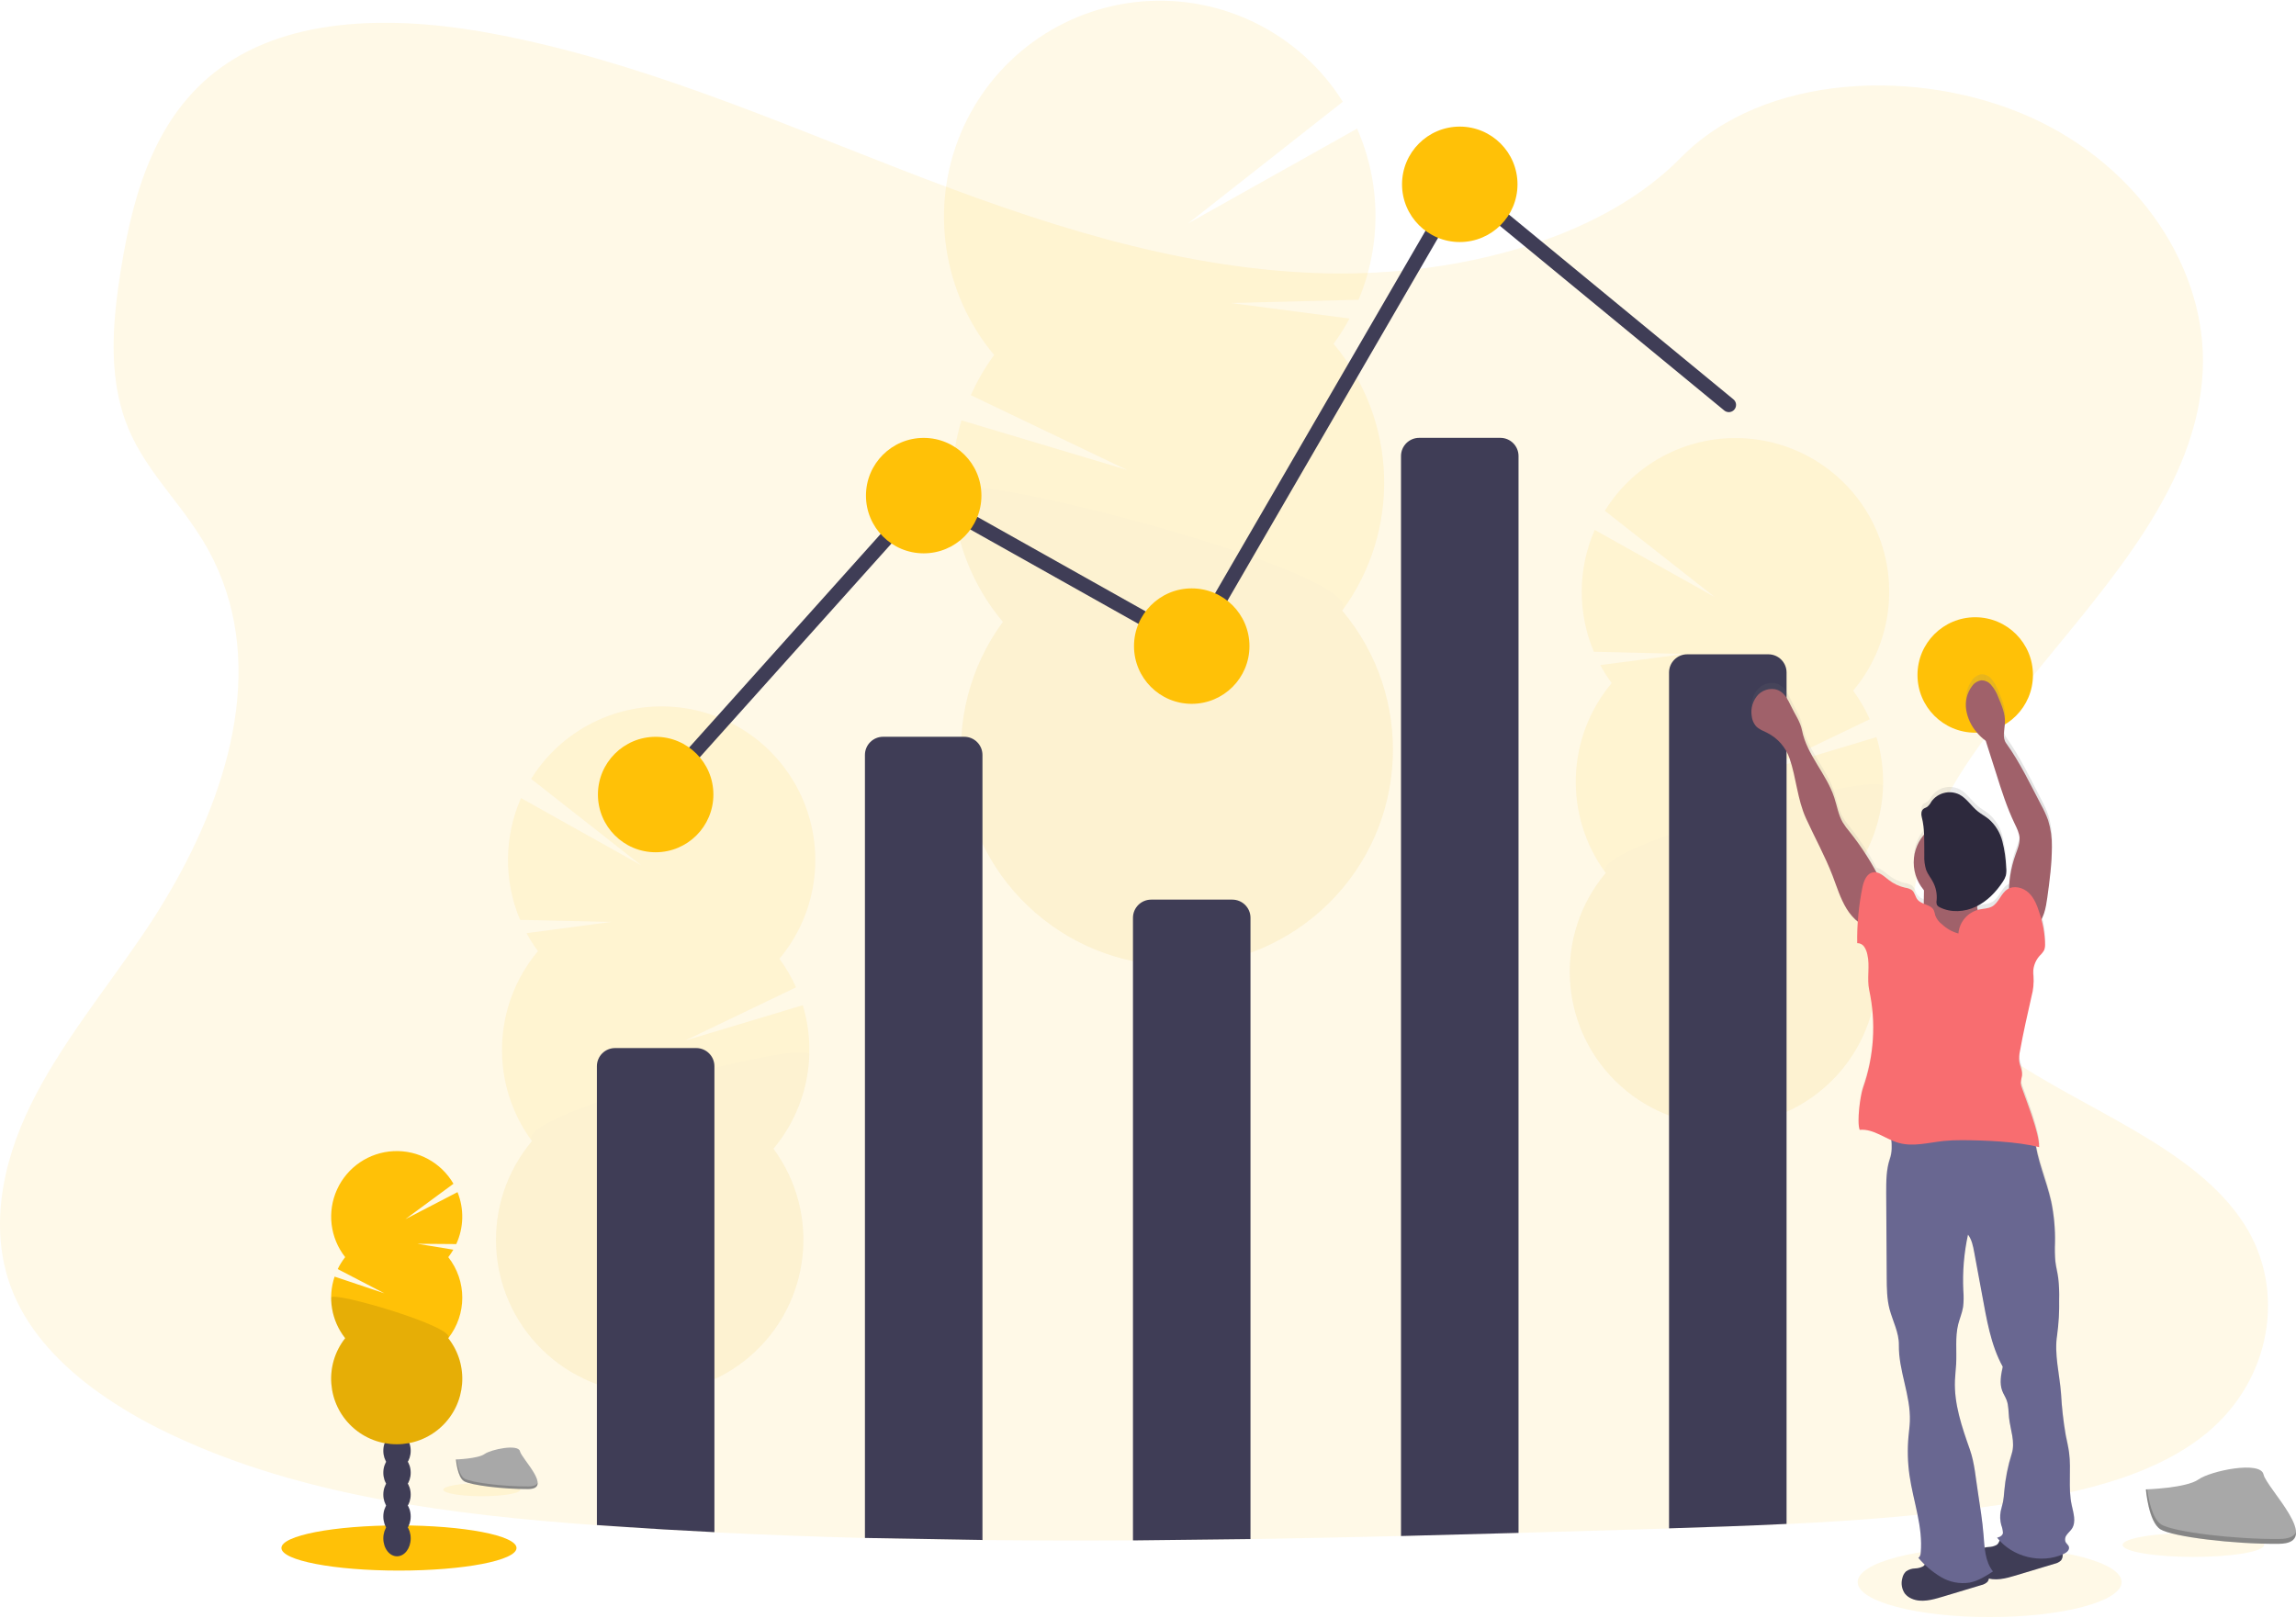
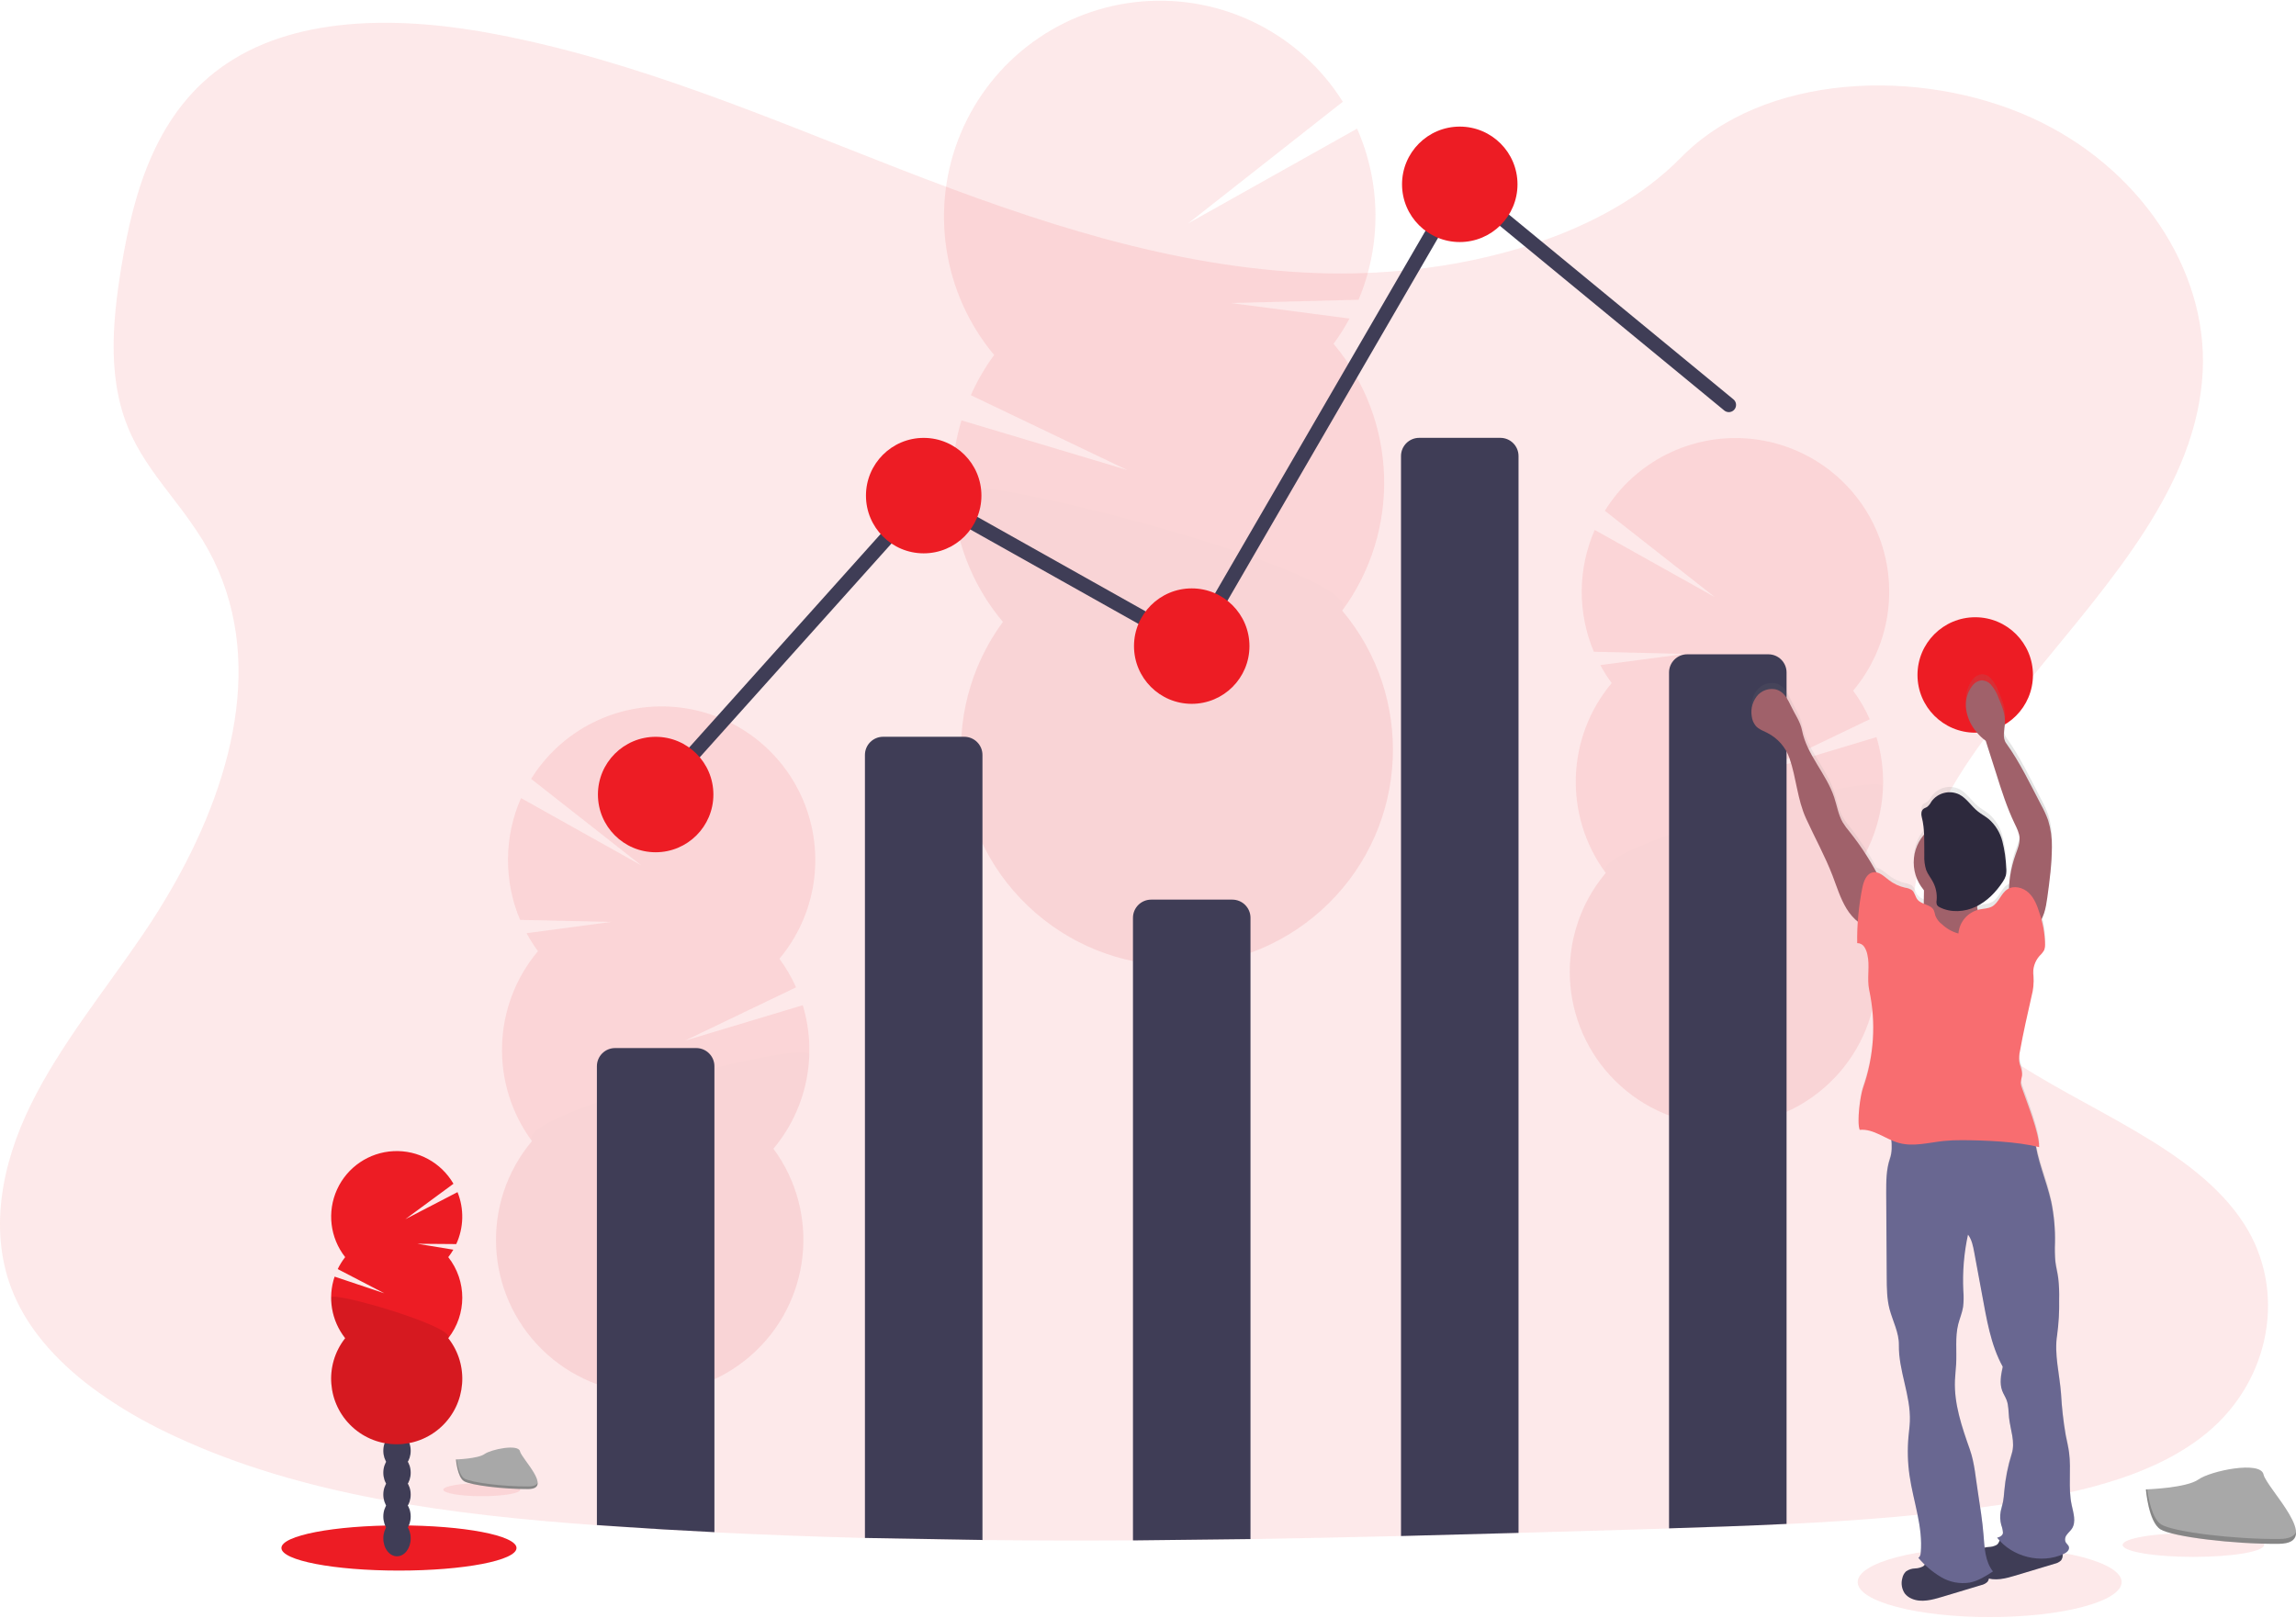
<svg xmlns="http://www.w3.org/2000/svg" id="b43bf247-fd00-4c66-86de-2f4e4870ba29" data-name="Layer 1" width="1113.58" height="784.41" viewBox="0 0 1113.58 784.41">
  <defs>
    <linearGradient id="e697e668-bf6d-4d5c-9412-9fae30629717" x1="990.77" y1="609.55" x2="1147.32" y2="609.55" gradientTransform="matrix(-1, 0, 0, 1, 2040, 0)" gradientUnits="userSpaceOnUse">
      <stop offset="0" stop-color="gray" stop-opacity="0.25" />
      <stop offset="0.54" stop-color="gray" stop-opacity="0.12" />
      <stop offset="1" stop-color="gray" stop-opacity="0.1" />
    </linearGradient>
  </defs>
-   <ellipse cx="965" cy="767.42" rx="64" ry="16.99" fill="#ffc107" opacity="0.1" />
-   <path d="M1113.76,752.68c-24.35,20.2-59,28.56-92.51,33.84l-5.64.86c-35,5.22-70.39,8-105.9,9.69-19,.92-38,1.57-57,2.15l-14.89.44q-29,.86-58.11,1.69-28.5.81-57,1.52-36.5.89-73,1.48-28.5.45-57,.62-36.51.21-73-.14-28.52-.29-57-1-36.52-.94-73-2.75-24.76-1.21-49.49-2.91l-7.51-.53c-70.77-5.1-142.81-14.25-204.74-43.17l-1.67-.79c-.83-.39-1.66-.78-2.49-1.19a224.11,224.11,0,0,1-32.56-19.09c-18.31-13.06-33.43-29-41.42-47.91-12.52-29.66-5.9-63,8.4-92S94,538.31,112.57,511c5.44-8,10.6-16.3,15.4-24.81,30-53.37,44.88-115.13,13.43-166.56a228.58,228.58,0,0,0-13.43-19c-7.67-10-15.47-20-20.74-31.07-12.29-25.76-9.65-54.73-5.17-82.25,6-36.59,17-76,51.38-98.86,35.67-23.74,86.3-22.54,130.57-14,68.83,13.19,132.36,40.8,196.49,65.7s131.31,47.67,201.82,50.12a322.09,322.09,0,0,0,45.38-1.65h0a287.81,287.81,0,0,0,59.12-12.45c27.75-9.14,53-22.89,71.72-42,40.15-40.85,115.6-43.94,170-19.27,51.91,23.54,85.48,73.36,83,123.12-2.82,55.39-44.3,100.93-82.31,147.64-4.61,5.66-9.16,11.34-13.59,17.06q-3.71,4.79-7.28,9.6h0c-4.17,5.66-8.2,11.35-12,17.11-19.42,29.53-33.15,65-19.78,96.88,7.5,17.85,21.81,31.47,39.06,43.36,38.65,26.63,92,44.55,116,81.83C1152.32,683.63,1144.66,727,1113.76,752.68Z" transform="translate(-43.21 -57.79)" fill="#ffc107" opacity="0.1" />
+   <ellipse cx="965" cy="767.42" rx="64" ry="16.99" fill="#ed1c24" opacity="0.1" />
+   <path d="M1113.76,752.68c-24.35,20.2-59,28.56-92.51,33.84l-5.64.86c-35,5.22-70.39,8-105.9,9.69-19,.92-38,1.57-57,2.15l-14.89.44q-29,.86-58.11,1.69-28.5.81-57,1.52-36.5.89-73,1.48-28.5.45-57,.62-36.51.21-73-.14-28.52-.29-57-1-36.52-.94-73-2.75-24.76-1.21-49.49-2.91l-7.51-.53c-70.77-5.1-142.81-14.25-204.74-43.17l-1.67-.79c-.83-.39-1.66-.78-2.49-1.19a224.11,224.11,0,0,1-32.56-19.09c-18.31-13.06-33.43-29-41.42-47.91-12.52-29.66-5.9-63,8.4-92S94,538.31,112.57,511c5.44-8,10.6-16.3,15.4-24.81,30-53.37,44.88-115.13,13.43-166.56a228.58,228.58,0,0,0-13.43-19c-7.67-10-15.47-20-20.74-31.07-12.29-25.76-9.65-54.73-5.17-82.25,6-36.59,17-76,51.38-98.86,35.67-23.74,86.3-22.54,130.57-14,68.83,13.19,132.36,40.8,196.49,65.7s131.31,47.67,201.82,50.12a322.09,322.09,0,0,0,45.38-1.65h0a287.81,287.81,0,0,0,59.12-12.45c27.75-9.14,53-22.89,71.72-42,40.15-40.85,115.6-43.94,170-19.27,51.91,23.54,85.48,73.36,83,123.12-2.82,55.39-44.3,100.93-82.31,147.64-4.61,5.66-9.16,11.34-13.59,17.06q-3.71,4.79-7.28,9.6h0c-4.17,5.66-8.2,11.35-12,17.11-19.42,29.53-33.15,65-19.78,96.88,7.5,17.85,21.81,31.47,39.06,43.36,38.65,26.63,92,44.55,116,81.83C1152.32,683.63,1144.66,727,1113.76,752.68Z" transform="translate(-43.21 -57.79)" fill="#ed1c24" opacity="0.1" />
  <g opacity="0.1">
    <path d="M598.71,607.14q.06,1.41.21,2.76,11.67-4.65,22.91-10a18.57,18.57,0,0,0,10.59-5.18c2.19-1.1,4.37-2.25,6.53-3.4a26.82,26.82,0,0,0-1.66-3c-4.21-6.65-10.61-10.81-17.66-10.58s-13.15,4.8-16.92,11.69A34.46,34.46,0,0,0,598.71,607.14Z" transform="translate(-43.21 -57.79)" fill="#3f3d56" />
    <path d="M597.56,572.17a34.57,34.57,0,0,0,5.15,17.32c4.22,6.63,10.62,10.79,17.67,10.56.49,0,1-.07,1.45-.11a18.57,18.57,0,0,0,10.59-5.18,25.47,25.47,0,0,0,4.87-6.38,35.82,35.82,0,0,0-1.14-35c-4.22-6.65-10.62-10.81-17.67-10.58s-13.14,4.8-16.91,11.69A34.47,34.47,0,0,0,597.56,572.17Z" transform="translate(-43.21 -57.79)" fill="#3f3d56" />
    <ellipse cx="618.28" cy="536.48" rx="21.87" ry="28.63" transform="translate(-60.47 -37.23) rotate(-1.88)" fill="#3f3d56" />
    <ellipse cx="617.13" cy="501.51" rx="21.87" ry="28.63" transform="translate(-59.32 -37.28) rotate(-1.88)" fill="#3f3d56" />
    <ellipse cx="615.99" cy="466.54" rx="21.87" ry="28.63" transform="translate(-58.18 -37.34) rotate(-1.88)" fill="#3f3d56" />
-     <path d="M690,224.56a104.08,104.08,0,0,0,7.74-12.25L640,204.77l62.12-1.58a104.89,104.89,0,0,0-.72-83l-81.91,45.95,75-59A104.75,104.75,0,1,0,525.38,230a105.16,105.16,0,0,0-11.31,19.48l75.81,36.28-80.36-24.06a104.8,104.8,0,0,0,20.11,97.75A104.74,104.74,0,1,0,694.19,354,104.77,104.77,0,0,0,690,224.56Z" transform="translate(-43.21 -57.79)" fill="#ffc107" />
+     <path d="M690,224.56a104.08,104.08,0,0,0,7.74-12.25L640,204.77l62.12-1.58a104.89,104.89,0,0,0-.72-83l-81.91,45.95,75-59A104.75,104.75,0,1,0,525.38,230a105.16,105.16,0,0,0-11.31,19.48l75.81,36.28-80.36-24.06a104.8,104.8,0,0,0,20.11,97.75A104.74,104.74,0,1,0,694.19,354,104.77,104.77,0,0,0,690,224.56Z" transform="translate(-43.21 -57.79)" fill="#ed1c24" />
    <path d="M505.1,295.42a104.26,104.26,0,0,0,24.53,64A104.74,104.74,0,1,0,694.19,354C707.64,335.74,504.72,283.67,505.1,295.42Z" transform="translate(-43.21 -57.79)" opacity="0.1" />
  </g>
  <g opacity="0.1">
    <path d="M369.39,791.35c0,.66-.07,1.32-.15,2q-8.3-3.3-16.31-7.07a13.21,13.21,0,0,1-7.54-3.67q-2.34-1.19-4.65-2.42a18.9,18.9,0,0,1,1.18-2.12c3-4.74,7.54-7.7,12.56-7.54s9.36,3.4,12,8.3A24.5,24.5,0,0,1,369.39,791.35Z" transform="translate(-43.21 -57.79)" fill="#3f3d56" />
    <path d="M370.17,766.46a24.59,24.59,0,0,1-3.64,12.33c-3,4.72-7.55,7.69-12.56,7.53l-1-.08a13.21,13.21,0,0,1-7.54-3.67,18,18,0,0,1-3.47-4.54,25.53,25.53,0,0,1,.78-24.89c3-4.74,7.55-7.7,12.56-7.54s9.36,3.4,12.05,8.3A24.5,24.5,0,0,1,370.17,766.46Z" transform="translate(-43.21 -57.79)" fill="#3f3d56" />
    <ellipse cx="355.4" cy="741.08" rx="20.37" ry="15.56" transform="translate(-439.72 1015.15) rotate(-88.19)" fill="#3f3d56" />
    <ellipse cx="356.18" cy="716.19" rx="20.37" ry="15.56" transform="translate(-414.09 991.83) rotate(-88.19)" fill="#3f3d56" />
    <ellipse cx="356.97" cy="691.3" rx="20.37" ry="15.56" transform="translate(-388.45 968.51) rotate(-88.19)" fill="#3f3d56" />
-     <path d="M304.12,519.17a75.81,75.81,0,0,1-5.53-8.71L339.67,505,295.46,504a74.64,74.64,0,0,1,.44-59.08l58.33,32.63L300.81,435.6a74.54,74.54,0,1,1,120.42,87.26,74.43,74.43,0,0,1,8.07,13.86L375.38,562.6l57.17-17.2A74.65,74.65,0,0,1,418.33,615a74.54,74.54,0,1,1-117.12-3.7,74.54,74.54,0,0,1,2.91-92.12Z" transform="translate(-43.21 -57.79)" fill="#ffc107" />
+     <path d="M304.12,519.17a75.81,75.81,0,0,1-5.53-8.71L339.67,505,295.46,504a74.64,74.64,0,0,1,.44-59.08l58.33,32.63L300.81,435.6a74.54,74.54,0,1,1,120.42,87.26,74.43,74.43,0,0,1,8.07,13.86L375.38,562.6l57.17-17.2A74.65,74.65,0,0,1,418.33,615a74.54,74.54,0,1,1-117.12-3.7,74.54,74.54,0,0,1,2.91-92.12Z" transform="translate(-43.21 -57.79)" fill="#ed1c24" />
    <path d="M435.72,569.43A74.27,74.27,0,0,1,418.33,615a74.54,74.54,0,1,1-117.12-3.7C291.62,598.3,436,561.06,435.72,569.43Z" transform="translate(-43.21 -57.79)" opacity="0.1" />
  </g>
  <g opacity="0.1">
    <path d="M890.16,661.3c0,.67-.07,1.32-.14,2q-8.31-3.3-16.31-7.07a13.26,13.26,0,0,1-7.55-3.67c-1.55-.79-3.11-1.6-4.65-2.42a20.63,20.63,0,0,1,1.18-2.12c3-4.74,7.54-7.7,12.56-7.54s9.36,3.4,12,8.3A24.5,24.5,0,0,1,890.16,661.3Z" transform="translate(-43.21 -57.79)" fill="#3f3d56" />
    <path d="M891,636.41a24.59,24.59,0,0,1-3.65,12.33c-3,4.72-7.54,7.69-12.56,7.53l-1-.08a13.26,13.26,0,0,1-7.55-3.67,18.32,18.32,0,0,1-3.47-4.54,25.53,25.53,0,0,1,.78-24.89c3-4.73,7.55-7.7,12.56-7.54s9.37,3.4,12.05,8.3A24.5,24.5,0,0,1,891,636.41Z" transform="translate(-43.21 -57.79)" fill="#3f3d56" />
    <ellipse cx="876.17" cy="611.03" rx="20.37" ry="15.56" transform="translate(194.62 1409.71) rotate(-88.19)" fill="#3f3d56" />
    <ellipse cx="876.96" cy="586.14" rx="20.37" ry="15.56" transform="translate(220.26 1386.4) rotate(-88.19)" fill="#3f3d56" />
    <ellipse cx="877.74" cy="561.26" rx="20.37" ry="15.56" transform="translate(245.89 1363.08) rotate(-88.19)" fill="#3f3d56" />
-     <path d="M824.89,389.12a73.57,73.57,0,0,1-5.52-8.71L860.45,375l-44.21-1.07a74.7,74.7,0,0,1,.43-59.08L875,347.48l-53.42-41.93A74.55,74.55,0,1,1,942,392.81a74.39,74.39,0,0,1,8.06,13.86l-53.92,25.88,57.17-17.2a74.57,74.57,0,0,1-14.22,69.59A74.53,74.53,0,1,1,822,481.24a74.54,74.54,0,0,1,2.91-92.12Z" transform="translate(-43.21 -57.79)" fill="#ffc107" />
+     <path d="M824.89,389.12a73.57,73.57,0,0,1-5.52-8.71L860.45,375l-44.21-1.07a74.7,74.7,0,0,1,.43-59.08L875,347.48l-53.42-41.93A74.55,74.55,0,1,1,942,392.81a74.39,74.39,0,0,1,8.06,13.86l-53.92,25.88,57.17-17.2a74.57,74.57,0,0,1-14.22,69.59A74.53,74.53,0,1,1,822,481.24a74.54,74.54,0,0,1,2.91-92.12Z" transform="translate(-43.21 -57.79)" fill="#ed1c24" />
    <path d="M956.5,439.38a74.2,74.2,0,0,1-17.4,45.56A74.53,74.53,0,1,1,822,481.24C812.4,468.25,956.76,431,956.5,439.38Z" transform="translate(-43.21 -57.79)" opacity="0.1" />
  </g>
-   <ellipse cx="193.5" cy="750.89" rx="57.01" ry="10.96" fill="#ffc107" />
+   <ellipse cx="193.5" cy="750.89" rx="57.01" ry="10.96" fill="#ed1c24" />
  <ellipse cx="192.55" cy="746.23" rx="6.64" ry="8.69" fill="#3f3d56" />
  <ellipse cx="192.55" cy="735.61" rx="6.64" ry="8.69" fill="#3f3d56" />
  <ellipse cx="192.55" cy="724.99" rx="6.64" ry="8.69" fill="#3f3d56" />
  <ellipse cx="192.55" cy="714.37" rx="6.64" ry="8.69" fill="#3f3d56" />
  <ellipse cx="192.55" cy="703.75" rx="6.64" ry="8.69" fill="#3f3d56" />
  <ellipse cx="192.55" cy="693.13" rx="6.64" ry="8.69" fill="#3f3d56" />
  <ellipse cx="192.55" cy="682.51" rx="6.64" ry="8.69" fill="#3f3d56" />
-   <path d="M260.61,667.62a32.32,32.32,0,0,0,2.47-3.64l-17.44-2.87,18.86.15a31.89,31.89,0,0,0,.61-25.2L239.8,649.19,263.14,632a31.8,31.8,0,1,0-52.52,35.59,32,32,0,0,0-3.62,5.8l22.64,11.76-24.14-8.1a31.82,31.82,0,0,0,5.12,29.86,31.8,31.8,0,1,0,50,0,31.82,31.82,0,0,0,0-39.32Z" transform="translate(-43.21 -57.79)" fill="#ffc107" />
+   <path d="M260.61,667.62a32.32,32.32,0,0,0,2.47-3.64l-17.44-2.87,18.86.15a31.89,31.89,0,0,0,.61-25.2L239.8,649.19,263.14,632a31.8,31.8,0,1,0-52.52,35.59,32,32,0,0,0-3.62,5.8l22.64,11.76-24.14-8.1a31.82,31.82,0,0,0,5.12,29.86,31.8,31.8,0,1,0,50,0,31.82,31.82,0,0,0,0-39.32Z" transform="translate(-43.21 -57.79)" fill="#ed1c24" />
  <path d="M203.82,687.28a31.67,31.67,0,0,0,6.8,19.66,31.8,31.8,0,1,0,50,0C264.87,701.53,203.82,683.71,203.82,687.28Z" transform="translate(-43.21 -57.79)" opacity="0.1" />
  <path d="M389.71,575v226q-24.76-1.21-49.49-2.91l-7.51-.53V575a8.82,8.82,0,0,1,8.82-8.82h39.36A8.82,8.82,0,0,1,389.71,575Z" transform="translate(-43.21 -57.79)" fill="#3f3d56" />
  <path d="M462.71,803.81V424a8.82,8.82,0,0,1,8.82-8.82h39.36a8.82,8.82,0,0,1,8.82,8.82v380.8Z" transform="translate(-43.21 -57.79)" fill="#3f3d56" />
  <path d="M592.71,805V503a8.82,8.82,0,0,1,8.82-8.82h39.36a8.82,8.82,0,0,1,8.82,8.82V804.35Z" transform="translate(-43.21 -57.79)" fill="#3f3d56" />
  <path d="M779.71,279V801.35q-28.5.81-57,1.52V279a8.82,8.82,0,0,1,8.82-8.82h39.36A8.82,8.82,0,0,1,779.71,279Z" transform="translate(-43.21 -57.79)" fill="#3f3d56" />
  <path d="M909.71,384v413c-19,.92-38,1.57-57,2.15V384a8.82,8.82,0,0,1,8.82-8.82h39.36A8.82,8.82,0,0,1,909.71,384Z" transform="translate(-43.21 -57.79)" fill="#3f3d56" />
  <polyline points="318.5 385.41 448.5 240.41 578.5 313.41 708.5 89.41 838.5 196.41" fill="none" stroke="#3f3d56" stroke-linecap="round" stroke-miterlimit="10" stroke-width="7" />
-   <circle cx="318" cy="385.41" r="28" fill="#ffc107" />
-   <circle cx="448" cy="240.41" r="28" fill="#ffc107" />
-   <circle cx="578" cy="313.41" r="28" fill="#ffc107" />
-   <circle cx="708" cy="89.41" r="28" fill="#ffc107" />
-   <circle cx="958" cy="327.41" r="28" fill="#ffc107" />
-   <ellipse cx="233.68" cy="722.61" rx="18.68" ry="3.16" fill="#ffc107" opacity="0.1" />
+   <circle cx="318" cy="385.41" r="28" fill="#ed1c24" />
+   <circle cx="448" cy="240.41" r="28" fill="#ed1c24" />
+   <circle cx="578" cy="313.41" r="28" fill="#ed1c24" />
+   <circle cx="708" cy="89.41" r="28" fill="#ed1c24" />
+   <circle cx="958" cy="327.41" r="28" fill="#ed1c24" />
+   <ellipse cx="233.68" cy="722.61" rx="18.68" ry="3.16" fill="#ed1c24" opacity="0.1" />
  <path d="M264.35,765.73s10.65-.33,13.86-2.62,16.39-5,17.19-1.35,16,18.24,4,18.34-27.95-1.88-31.15-3.83S264.35,765.73,264.35,765.73Z" transform="translate(-43.21 -57.79)" fill="#a8a8a8" />
  <path d="M299.59,778.82c-12,.1-27.94-1.87-31.15-3.82-2.44-1.49-3.41-6.82-3.74-9.28h-.35s.67,8.59,3.88,10.54,19.12,3.93,31.15,3.83c3.47,0,4.67-1.26,4.6-3.09C303.5,778.11,302.18,778.8,299.59,778.82Z" transform="translate(-43.21 -57.79)" opacity="0.2" />
-   <ellipse cx="1063.8" cy="749.41" rx="34.31" ry="5.8" fill="#ffc107" opacity="0.1" />
+   <ellipse cx="1063.8" cy="749.41" rx="34.31" ry="5.8" fill="#ed1c24" opacity="0.1" />
  <path d="M1084,780.25s19.57-.6,25.47-4.8,30.1-9.21,31.56-2.48,29.42,33.5,7.32,33.68-51.34-3.44-57.23-7S1084,780.25,1084,780.25Z" transform="translate(-43.21 -57.79)" fill="#a8a8a8" />
  <path d="M1148.72,804.31c-22.1.18-51.34-3.44-57.23-7-4.48-2.73-6.27-12.53-6.87-17l-.65,0s1.24,15.79,7.12,19.37,35.14,7.21,57.23,7c6.38,0,8.58-2.32,8.46-5.68C1155.89,803,1153.46,804.27,1148.72,804.31Z" transform="translate(-43.21 -57.79)" opacity="0.2" />
  <path d="M892.81,402.37a9,9,0,0,0,2,4.77c1.45,1.64,3.62,2.39,5.57,3.37a22,22,0,0,1,10.76,12.37c3.33,9.72,3.76,20,8,29.38s9.22,18.39,12.88,28c2.08,5.45,3.74,11.12,6.79,16.08a24.94,24.94,0,0,0,5.57,6.41c-.23,3.52-.32,7-.3,10.52a4,4,0,0,1,3.42,1.8,10.41,10.41,0,0,1,1.5,3.75c1.37,5.67-.32,11.71.91,17.41a88.56,88.56,0,0,1-3,47.64c-1.37,3.88-3.09,16.72-1.63,20.57,5.44-.55,10.26,2.79,15.35,5a21.12,21.12,0,0,1-.72,9c-1.83,5.27-1.82,11-1.79,16.57l.25,41.26c0,5.23.07,10.53,1.38,15.6,1.49,5.71,4.62,11.53,4.52,17.43C964,722,970,734.1,969.52,746.7c-.09,2.42-.42,4.82-.65,7.22a82.14,82.14,0,0,0,.48,19.19c1.82,12.66,6.63,25.11,5.43,37.84-.08.86-.37,2-1.18,2.33,1,1.13,2.06,2.25,3.14,3.32a2.85,2.85,0,0,1-.87.91,8.84,8.84,0,0,1-3.82,1,8.09,8.09,0,0,0-4.37,1.42,6.29,6.29,0,0,0-1.82,3.34,9,9,0,0,0,1.2,7.48,8.35,8.35,0,0,0,3.39,2.54c4.62,2,9.92.55,14.74-.91l18.88-5.72a6.36,6.36,0,0,0,3.07-1.6,3.36,3.36,0,0,0,.75-1.62c4.17,1,8.75-.23,13-1.5l18.88-5.73a6.27,6.27,0,0,0,3.07-1.6,3.66,3.66,0,0,0,.77-3c.14-.06.28-.1.42-.17,1.44-.65,3-1.92,2.65-3.45-.25-1-1.25-1.58-1.68-2.5a3.61,3.61,0,0,1,.7-3.53c.74-1,1.74-1.83,2.42-2.88,2.18-3.34.7-7.73-.12-11.64-1.77-8.35-.13-17.07-1.25-25.53-.38-2.85-1.07-5.65-1.62-8.48a173.29,173.29,0,0,1-2.31-20.22c-.72-9.68-3.41-19.22-1.87-28.82a111.93,111.93,0,0,0,.95-17,74,74,0,0,0-.47-10.84c-.39-2.68-1.08-5.31-1.38-8a72.52,72.52,0,0,1-.16-9.09,89.92,89.92,0,0,0-1.86-20.12c-2-9.09-5.76-17.79-7.36-26.9.54.12,1.08.24,1.6.38.06-7-6.07-22.22-8.34-28.86a8.39,8.39,0,0,1-.6-2.55,27.51,27.51,0,0,1,.63-3.43c.29-2.42-1-4.72-1.35-7.14a16.75,16.75,0,0,1,.37-5.08c1.61-8.95,3.61-17.83,5.61-26.7a28.44,28.44,0,0,0,.89-9.87,12.39,12.39,0,0,1,3-9.83,11.66,11.66,0,0,0,2.22-2.79,7.08,7.08,0,0,0,.44-2.79,44.83,44.83,0,0,0-1.8-12.15c1.76-3.19,2.41-7.11,2.92-10.81,1.12-8.17,2.24-16.38,2.2-24.63a41.75,41.75,0,0,0-1.8-13,51.59,51.59,0,0,0-3.42-7.54c-5.26-10.13-10.29-20.79-16.93-30.07-2-2.82-.74-6.71-.6-10.19.15-4.2-1.51-8.23-3.14-12.09a19.84,19.84,0,0,0-3.76-6.47,6.11,6.11,0,0,0-4.4-2,6.63,6.63,0,0,0-4.69,2.87,15.47,15.47,0,0,0-2.81,11.57,22.37,22.37,0,0,0,5.09,10.93,24.77,24.77,0,0,0,4.39,4.17q2.48,7.88,5,15.75c2.64,8.35,5.28,16.74,9,24.64,1.09,2.29,2.29,4.62,2.42,7.15.14,2.73-1,5.33-1.91,7.9a55.75,55.75,0,0,0-3.22,16.66,5.73,5.73,0,0,0-.84.46c-3.15,2.06-4.14,6.55-7.42,8.39-1.91,1.07-4.23,1-6.37,1.49-.19,0-.38.1-.58.16-.08-.4-.16-.79-.21-1.2a3.23,3.23,0,0,1,0-.77,33.59,33.59,0,0,0,12.43-11.84,10.83,10.83,0,0,0,1.47-3,11.6,11.6,0,0,0,.15-3.9,62.24,62.24,0,0,0-1.85-12.85,21.37,21.37,0,0,0-6.69-10.89c-1.64-1.32-3.53-2.31-5.16-3.64-3.18-2.57-5.36-6.37-9-8.28A10.83,10.83,0,0,0,980,444.12a7.89,7.89,0,0,1-2,2.54,20.55,20.55,0,0,0-1.86,1c-1.1.88-1.16,2.57-.8,3.94a41,41,0,0,1,1.14,8.59,21,21,0,0,0-.06,27.17c0,1.86,0,3.72-.07,5.58,0,.35,0,.71-.07,1.06a7.21,7.21,0,0,1-3-2c-1.12-1.4-1.32-3.46-2.69-4.61a7.59,7.59,0,0,0-3.28-1.2,20.37,20.37,0,0,1-8-3.79c-1.85-1.43-3.77-3.26-5.93-3.68a131.57,131.57,0,0,0-13-19.84,38.65,38.65,0,0,1-3.4-4.67c-2.15-3.75-2.79-8.16-4.15-12.27-3.8-11.52-13.28-20.76-15.59-32.68-.84-4.32-3.58-8.08-5.46-12.06-1.27-2.69-2.67-5.53-5.21-7.07-3.27-2-7.79-1.08-10.51,1.61A12.63,12.63,0,0,0,892.81,402.37Zm118.73,404.69a8.84,8.84,0,0,1-3.82,1,18.43,18.43,0,0,0-2,.32c-.25-2.1-.39-4.23-.55-6.3-.53-6.79-1.59-13.53-2.64-20.26-1.1-7-1.62-14.66-4-21.38-3.83-10.94-7.71-22.21-7.22-33.8.11-2.63.44-5.24.58-7.86.32-6.49-.59-13.12,1-19.43.71-2.87,1.92-5.61,2.38-8.53a40.49,40.49,0,0,0,.1-7.94,105.53,105.53,0,0,1,2.27-27.35c1.86,2.43,2.47,5.57,3,8.58l3.75,20.34c2.23,12.07,4.2,24.87,10.11,35.61-.83,3.87-1.65,8-.28,11.7.59,1.6,1.56,3,2.16,4.62,1,2.69.86,5.65,1.16,8.5.65,6,3.13,11.9,1.31,17.69a86.29,86.29,0,0,0-3.63,18.36,44.71,44.71,0,0,1-.6,5.17c-.32,1.54-.84,3-1.13,4.58a15.17,15.17,0,0,0,.29,6.67,13.62,13.62,0,0,1,.82,3.75c0,1.28-1.57,2.2-2.83,2.4.37.48.77.94,1.18,1.39A4.38,4.38,0,0,1,1011.54,807.06Z" transform="translate(-43.21 -57.79)" fill="url(#e697e668-bf6d-4d5c-9412-9fae30629717)" />
  <path d="M972.05,818.6a8.09,8.09,0,0,0-4.37,1.42,6.16,6.16,0,0,0-1.82,3.32,8.88,8.88,0,0,0,1.2,7.42,8.33,8.33,0,0,0,3.39,2.53c4.62,2,9.92.54,14.74-.91l18.88-5.68a6.34,6.34,0,0,0,3.07-1.59,4.17,4.17,0,0,0,.08-4.86,9.44,9.44,0,0,0-4-3.19c-5.87-2.86-12.49-3.51-18.94-3.63-2.4,0-4.77-.58-6.4,1.27-.86,1-.7,2.07-2,2.92A9,9,0,0,1,972.05,818.6Z" transform="translate(-43.21 -57.79)" fill="#3f3d56" />
  <path d="M1007.72,808.22a8.17,8.17,0,0,0-4.37,1.42,6.2,6.2,0,0,0-1.82,3.32,8.91,8.91,0,0,0,1.2,7.43,8.4,8.4,0,0,0,3.39,2.52c4.63,2,9.92.55,14.74-.9l18.88-5.69a6.34,6.34,0,0,0,3.07-1.59,4.16,4.16,0,0,0,.08-4.85,9.47,9.47,0,0,0-4-3.19c-5.88-2.86-12.5-3.52-18.95-3.64-2.4,0-4.76-.57-6.4,1.28-.86,1-.7,2.06-2,2.91A8.7,8.7,0,0,1,1007.72,808.22Z" transform="translate(-43.21 -57.79)" fill="#3f3d56" />
  <path d="M991.31,603.32a232.59,232.59,0,0,1,33.49-.94,6.66,6.66,0,0,1,2.17.34c2.46,1,2.84,4.22,3.07,6.85,1,10.68,5.66,20.63,8,31.09a88.83,88.83,0,0,1,1.86,20,71.72,71.72,0,0,0,.16,9c.3,2.67,1,5.29,1.38,7.95a73,73,0,0,1,.47,10.77,110.49,110.49,0,0,1-.95,16.87c-1.54,9.53,1.15,19,1.87,28.64A170.93,170.93,0,0,0,1045.1,754c.55,2.81,1.24,5.59,1.62,8.42,1.12,8.41-.52,17.07,1.25,25.37.82,3.88,2.3,8.24.12,11.56-.68,1-1.68,1.85-2.42,2.86a3.57,3.57,0,0,0-.7,3.51c.43.91,1.43,1.51,1.68,2.48.39,1.53-1.21,2.78-2.65,3.43-10.85,4.9-24.84,1.45-32.16-7.94,1.26-.2,2.8-1.11,2.83-2.39a13.5,13.5,0,0,0-.82-3.72,15,15,0,0,1-.29-6.62c.29-1.54.81-3,1.13-4.55a44.2,44.2,0,0,0,.6-5.14,85.21,85.21,0,0,1,3.63-18.24c1.82-5.75-.66-11.57-1.31-17.57-.3-2.84-.17-5.77-1.16-8.45-.6-1.58-1.57-3-2.16-4.58-1.37-3.69-.55-7.79.28-11.63-5.91-10.67-7.88-23.39-10.11-35.38l-3.75-20.2c-.56-3-1.17-6.11-3-8.53a104.16,104.16,0,0,0-2.27,27.17,40,40,0,0,1-.1,7.89c-.46,2.9-1.67,5.63-2.38,8.47-1.55,6.27-.64,12.85-1,19.3-.14,2.61-.47,5.2-.58,7.81-.49,11.52,3.39,22.72,7.22,33.59,2.35,6.67,2.87,14.25,4,21.23,1,6.69,2.11,13.38,2.64,20.13.49,6.2.71,12.91,4.57,17.78-3.53,2.29-7.17,4.62-11.3,5.41a20.86,20.86,0,0,1-13.92-2.7,43.79,43.79,0,0,1-11-9.35c.81-.28,1.1-1.46,1.18-2.31,1.2-12.66-3.61-25-5.43-37.6a81,81,0,0,1-.48-19.06c.23-2.39.56-4.78.65-7.18.48-12.51-5.55-24.56-5.33-37.08.1-5.87-3-11.65-4.52-17.32-1.31-5-1.35-10.3-1.38-15.5l-.25-41c0-5.54,0-11.22,1.79-16.45,2.2-6.3-.32-13.53-.7-20.19A83.22,83.22,0,0,0,991.31,603.32Z" transform="translate(-43.21 -57.79)" fill="#696791" />
  <path d="M955.66,485.52a130.66,130.66,0,0,0-15.31-24.17,38.33,38.33,0,0,1-3.4-4.64c-2.15-3.73-2.79-8.11-4.15-12.19-3.8-11.44-13.28-20.63-15.59-32.46-.84-4.3-3.58-8-5.46-12-1.27-2.67-2.67-5.49-5.21-7-3.27-2-7.79-1.08-10.51,1.6a12.49,12.49,0,0,0-3.22,10.55,8.93,8.93,0,0,0,2,4.74c1.45,1.63,3.62,2.37,5.57,3.35a21.88,21.88,0,0,1,10.76,12.29c3.33,9.65,3.76,19.87,8,29.19s9.22,18.26,12.88,27.79c2.08,5.41,3.74,11,6.79,16s7.81,9.19,13.56,9.94A33.45,33.45,0,0,1,954,497.83C955.25,493.89,957.47,489.25,955.66,485.52Z" transform="translate(-43.21 -57.79)" fill="#a0616a" />
  <path d="M1017.57,493a55.26,55.26,0,0,1,3.25-20.78c.92-2.55,2-5.14,1.91-7.85-.13-2.52-1.33-4.83-2.42-7.11-3.76-7.85-6.4-16.17-9-24.47l-5-15.65a24.31,24.31,0,0,1-4.39-4.15,22.1,22.1,0,0,1-5.09-10.86,15.25,15.25,0,0,1,2.81-11.48,6.65,6.65,0,0,1,4.69-2.86,6.14,6.14,0,0,1,4.4,2,19.71,19.71,0,0,1,3.76,6.42c1.63,3.84,3.29,7.84,3.14,12-.14,3.46-1.43,7.32.6,10.13,6.64,9.22,11.67,19.81,16.93,29.88a50.56,50.56,0,0,1,3.42,7.49,41.19,41.19,0,0,1,1.8,12.94c0,8.19-1.08,16.35-2.2,24.47-.71,5.09-1.64,10.63-5.49,14C1026.69,502,1022.67,497,1017.57,493Z" transform="translate(-43.21 -57.79)" fill="#a0616a" />
  <circle cx="948.92" cy="418.36" r="20.75" fill="#a0616a" />
  <path d="M1002.18,498c.5,3.75,2.51,7.11,4.47,10.35,1.18,2,2.69,4.13,5,4.35a100.79,100.79,0,0,1-18.85,7.58,21.32,21.32,0,0,1-6.88,1.11,16.83,16.83,0,0,1-5.73-1.47A28.49,28.49,0,0,1,964,501a37.6,37.6,0,0,0,7.71-.59,5.67,5.67,0,0,0,3.78-1.86,6,6,0,0,0,.78-3.34c.1-3.46.11-6.93,0-10.39a41,41,0,0,1,15.08,1.86c2,.65,4,1.43,6,1.94,1.26.32,4.73,0,5.66.73C1004.54,490.38,1001.83,495.45,1002.18,498Z" transform="translate(-43.21 -57.79)" fill="#a0616a" />
  <path d="M993.06,510.61A13.06,13.06,0,0,1,1003,499c2.14-.48,4.46-.42,6.37-1.48,3.28-1.83,4.27-6.29,7.42-8.34s7.62-.91,10.36,1.68,4.13,6.28,5.25,9.89a50.06,50.06,0,0,1,2.69,15.15,7,7,0,0,1-.44,2.77,11.56,11.56,0,0,1-2.22,2.77,12.26,12.26,0,0,0-3,9.77,28,28,0,0,1-.89,9.8c-2,8.82-4,17.63-5.61,26.53a16.47,16.47,0,0,0-.37,5c.31,2.41,1.64,4.69,1.35,7.1a26.87,26.87,0,0,0-.63,3.41,8.27,8.27,0,0,0,.6,2.53c2.27,6.59,8.4,21.69,8.34,28.67-10.65-2.73-26.35-3.34-37.35-3.39a83.11,83.11,0,0,0-9.06.4c-7.23.78-14.63,2.89-21.64.94-6.51-1.81-12.27-7-19-6.35-1.46-3.82.26-16.57,1.63-20.43a87.44,87.44,0,0,0,3-47.33c-1.23-5.66.46-11.67-.91-17.29a10.31,10.31,0,0,0-1.5-3.73,4,4,0,0,0-3.42-1.79,127.39,127.39,0,0,1,2.5-26.93c.66-3.15,2-6.87,5.23-7.41,2.86-.49,5.26,1.93,7.56,3.7a20.31,20.31,0,0,0,8,3.76,7.59,7.59,0,0,1,3.28,1.2c1.37,1.14,1.57,3.19,2.69,4.58,2,2.49,6.47,2.28,7.89,5.15a19.61,19.61,0,0,1,.75,2.62,9.62,9.62,0,0,0,3.3,4.26A18.56,18.56,0,0,0,993.06,510.61Z" transform="translate(-43.21 -57.79)" fill="#f86d70" />
  <path d="M975.27,454.09c-.36-1.37-.3-3,.8-3.92.55-.43,1.27-.59,1.86-1a8,8,0,0,0,2-2.53,10.86,10.86,0,0,1,13.59-3.45c3.61,1.89,5.79,5.67,9,8.22,1.63,1.32,3.52,2.3,5.16,3.62a21.21,21.21,0,0,1,6.69,10.82,61.39,61.39,0,0,1,1.85,12.76,11.48,11.48,0,0,1-.15,3.88,10.86,10.86,0,0,1-1.47,3c-3.3,5-7.65,9.54-13.1,12.12s-12.08,3-17.46.3a3,3,0,0,1-1.34-1.07,3.85,3.85,0,0,1-.21-2.31,15.81,15.81,0,0,0-1.74-8.85c-1-2-2.5-3.72-3.3-5.79a20.17,20.17,0,0,1-.94-7.18C976.42,466.42,976.85,460.15,975.27,454.09Z" transform="translate(-43.21 -57.79)" fill="#2d293d" />
</svg>
